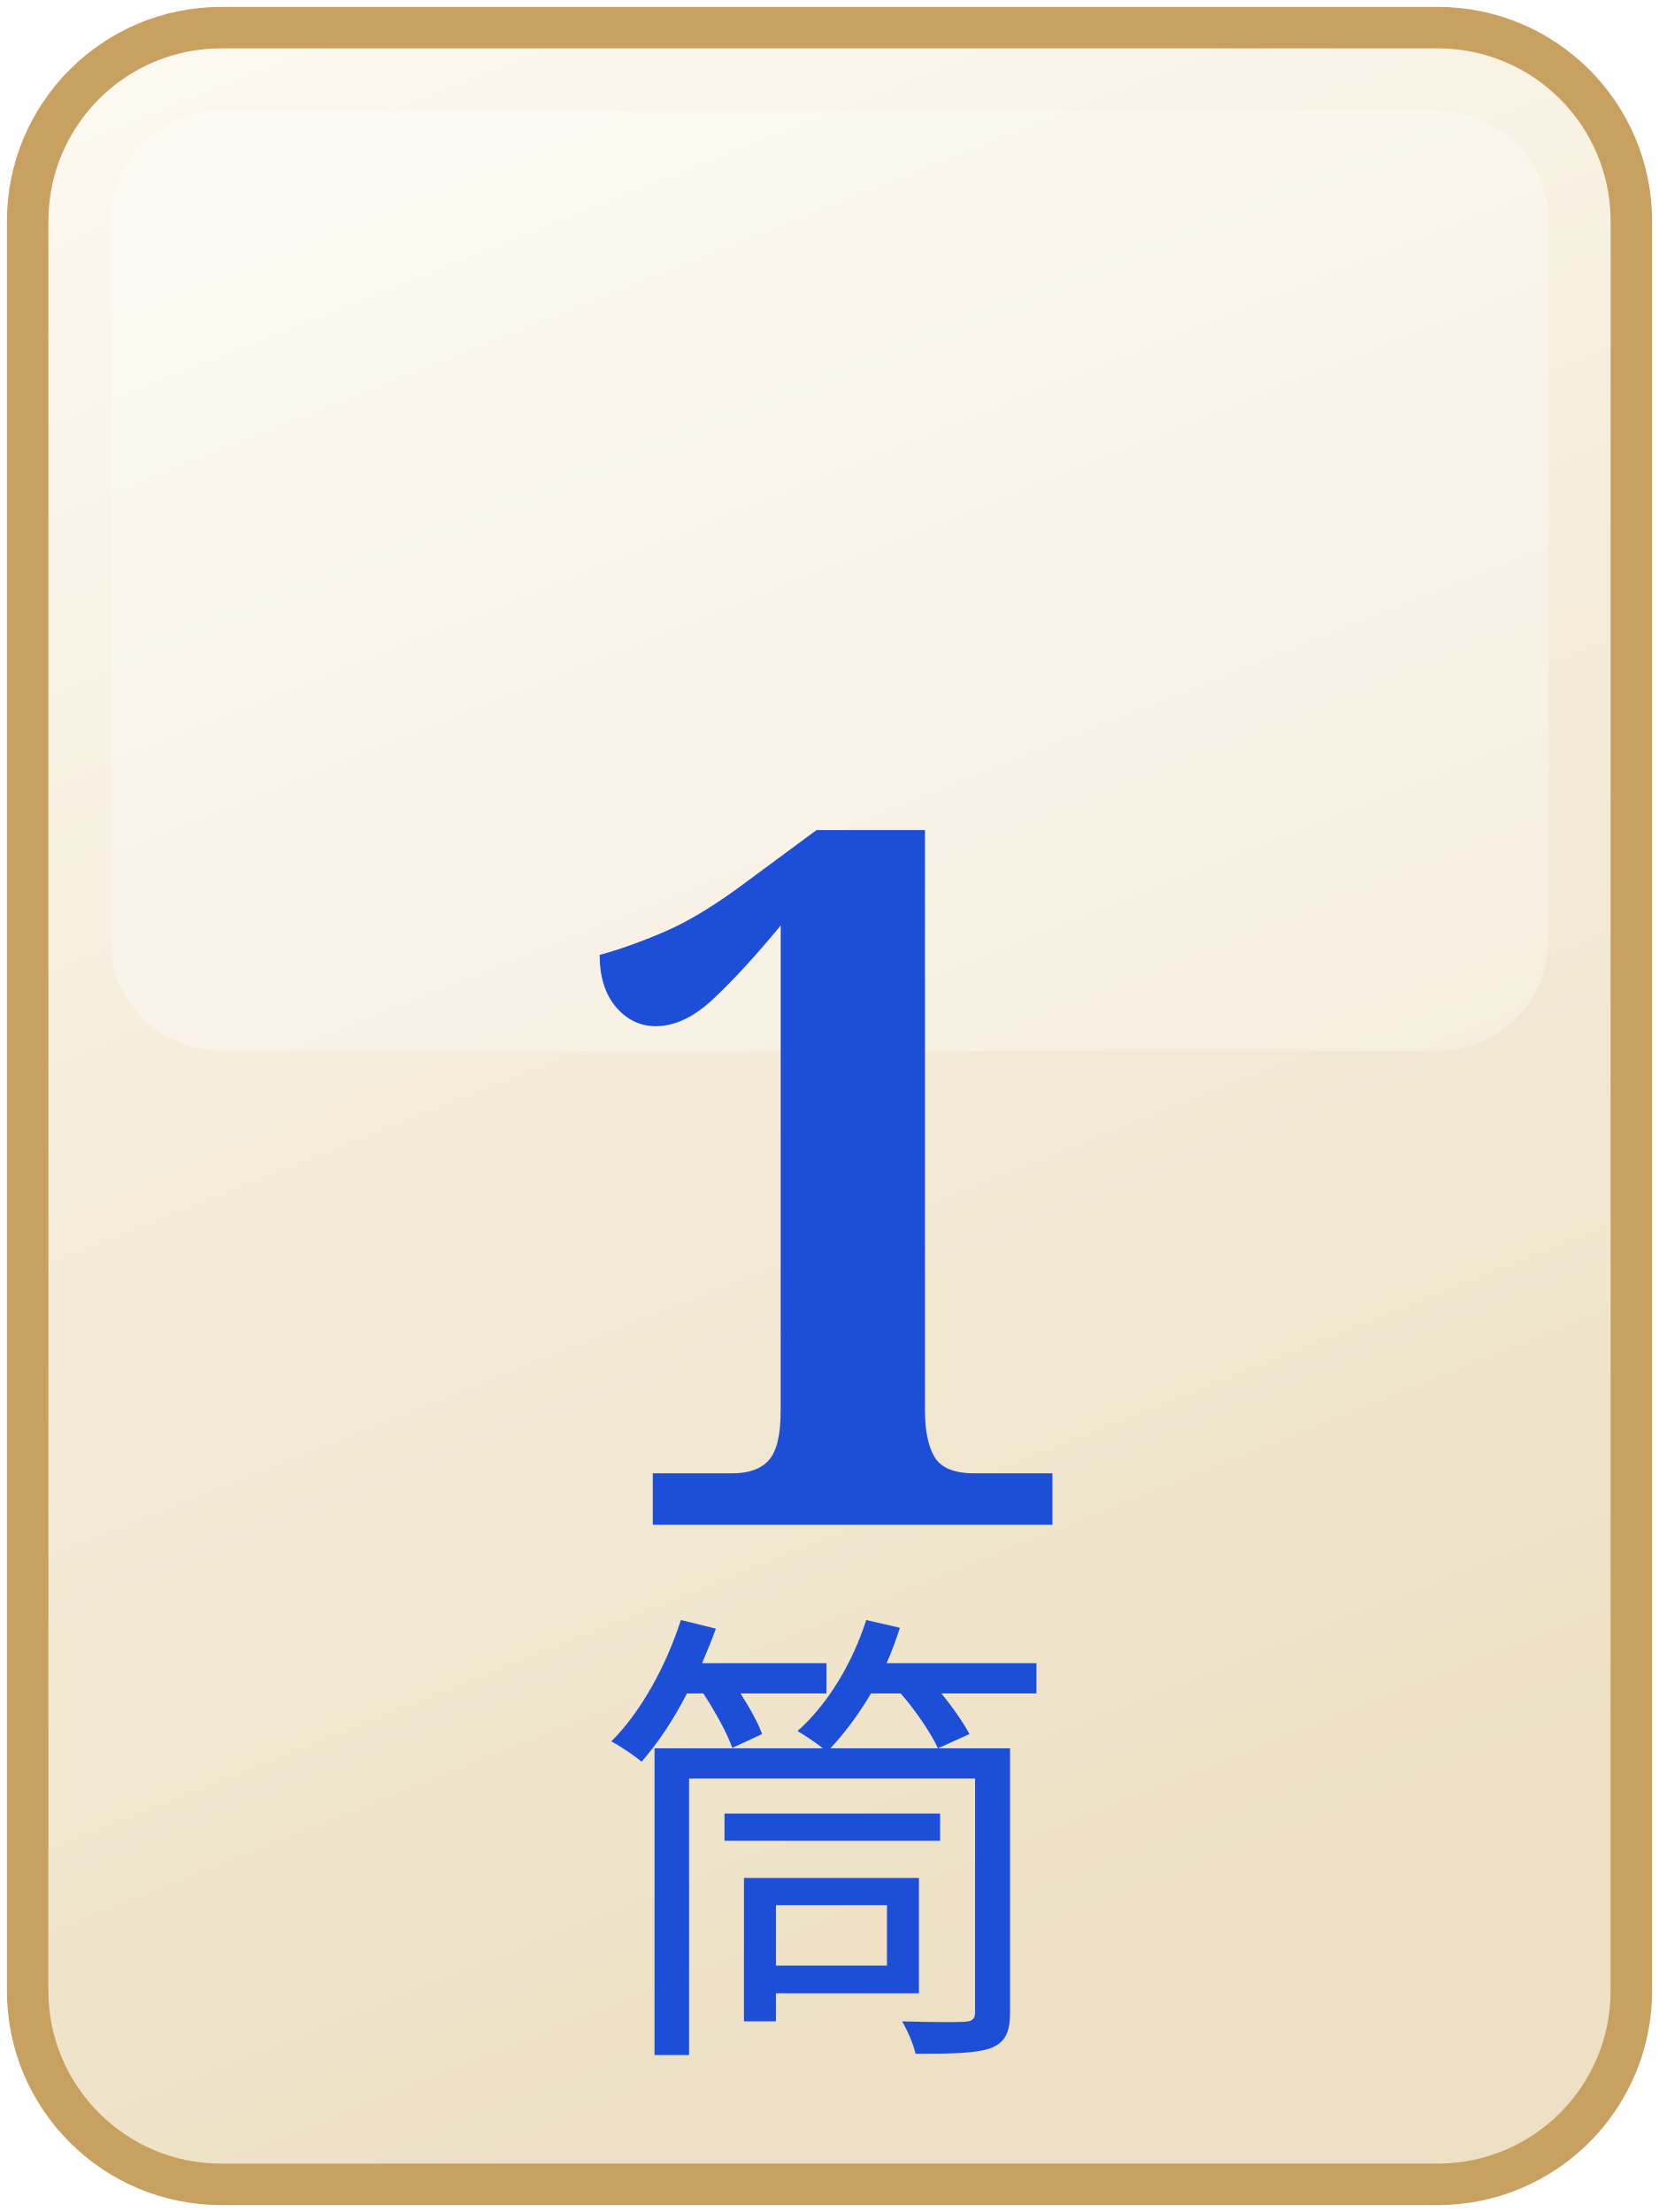
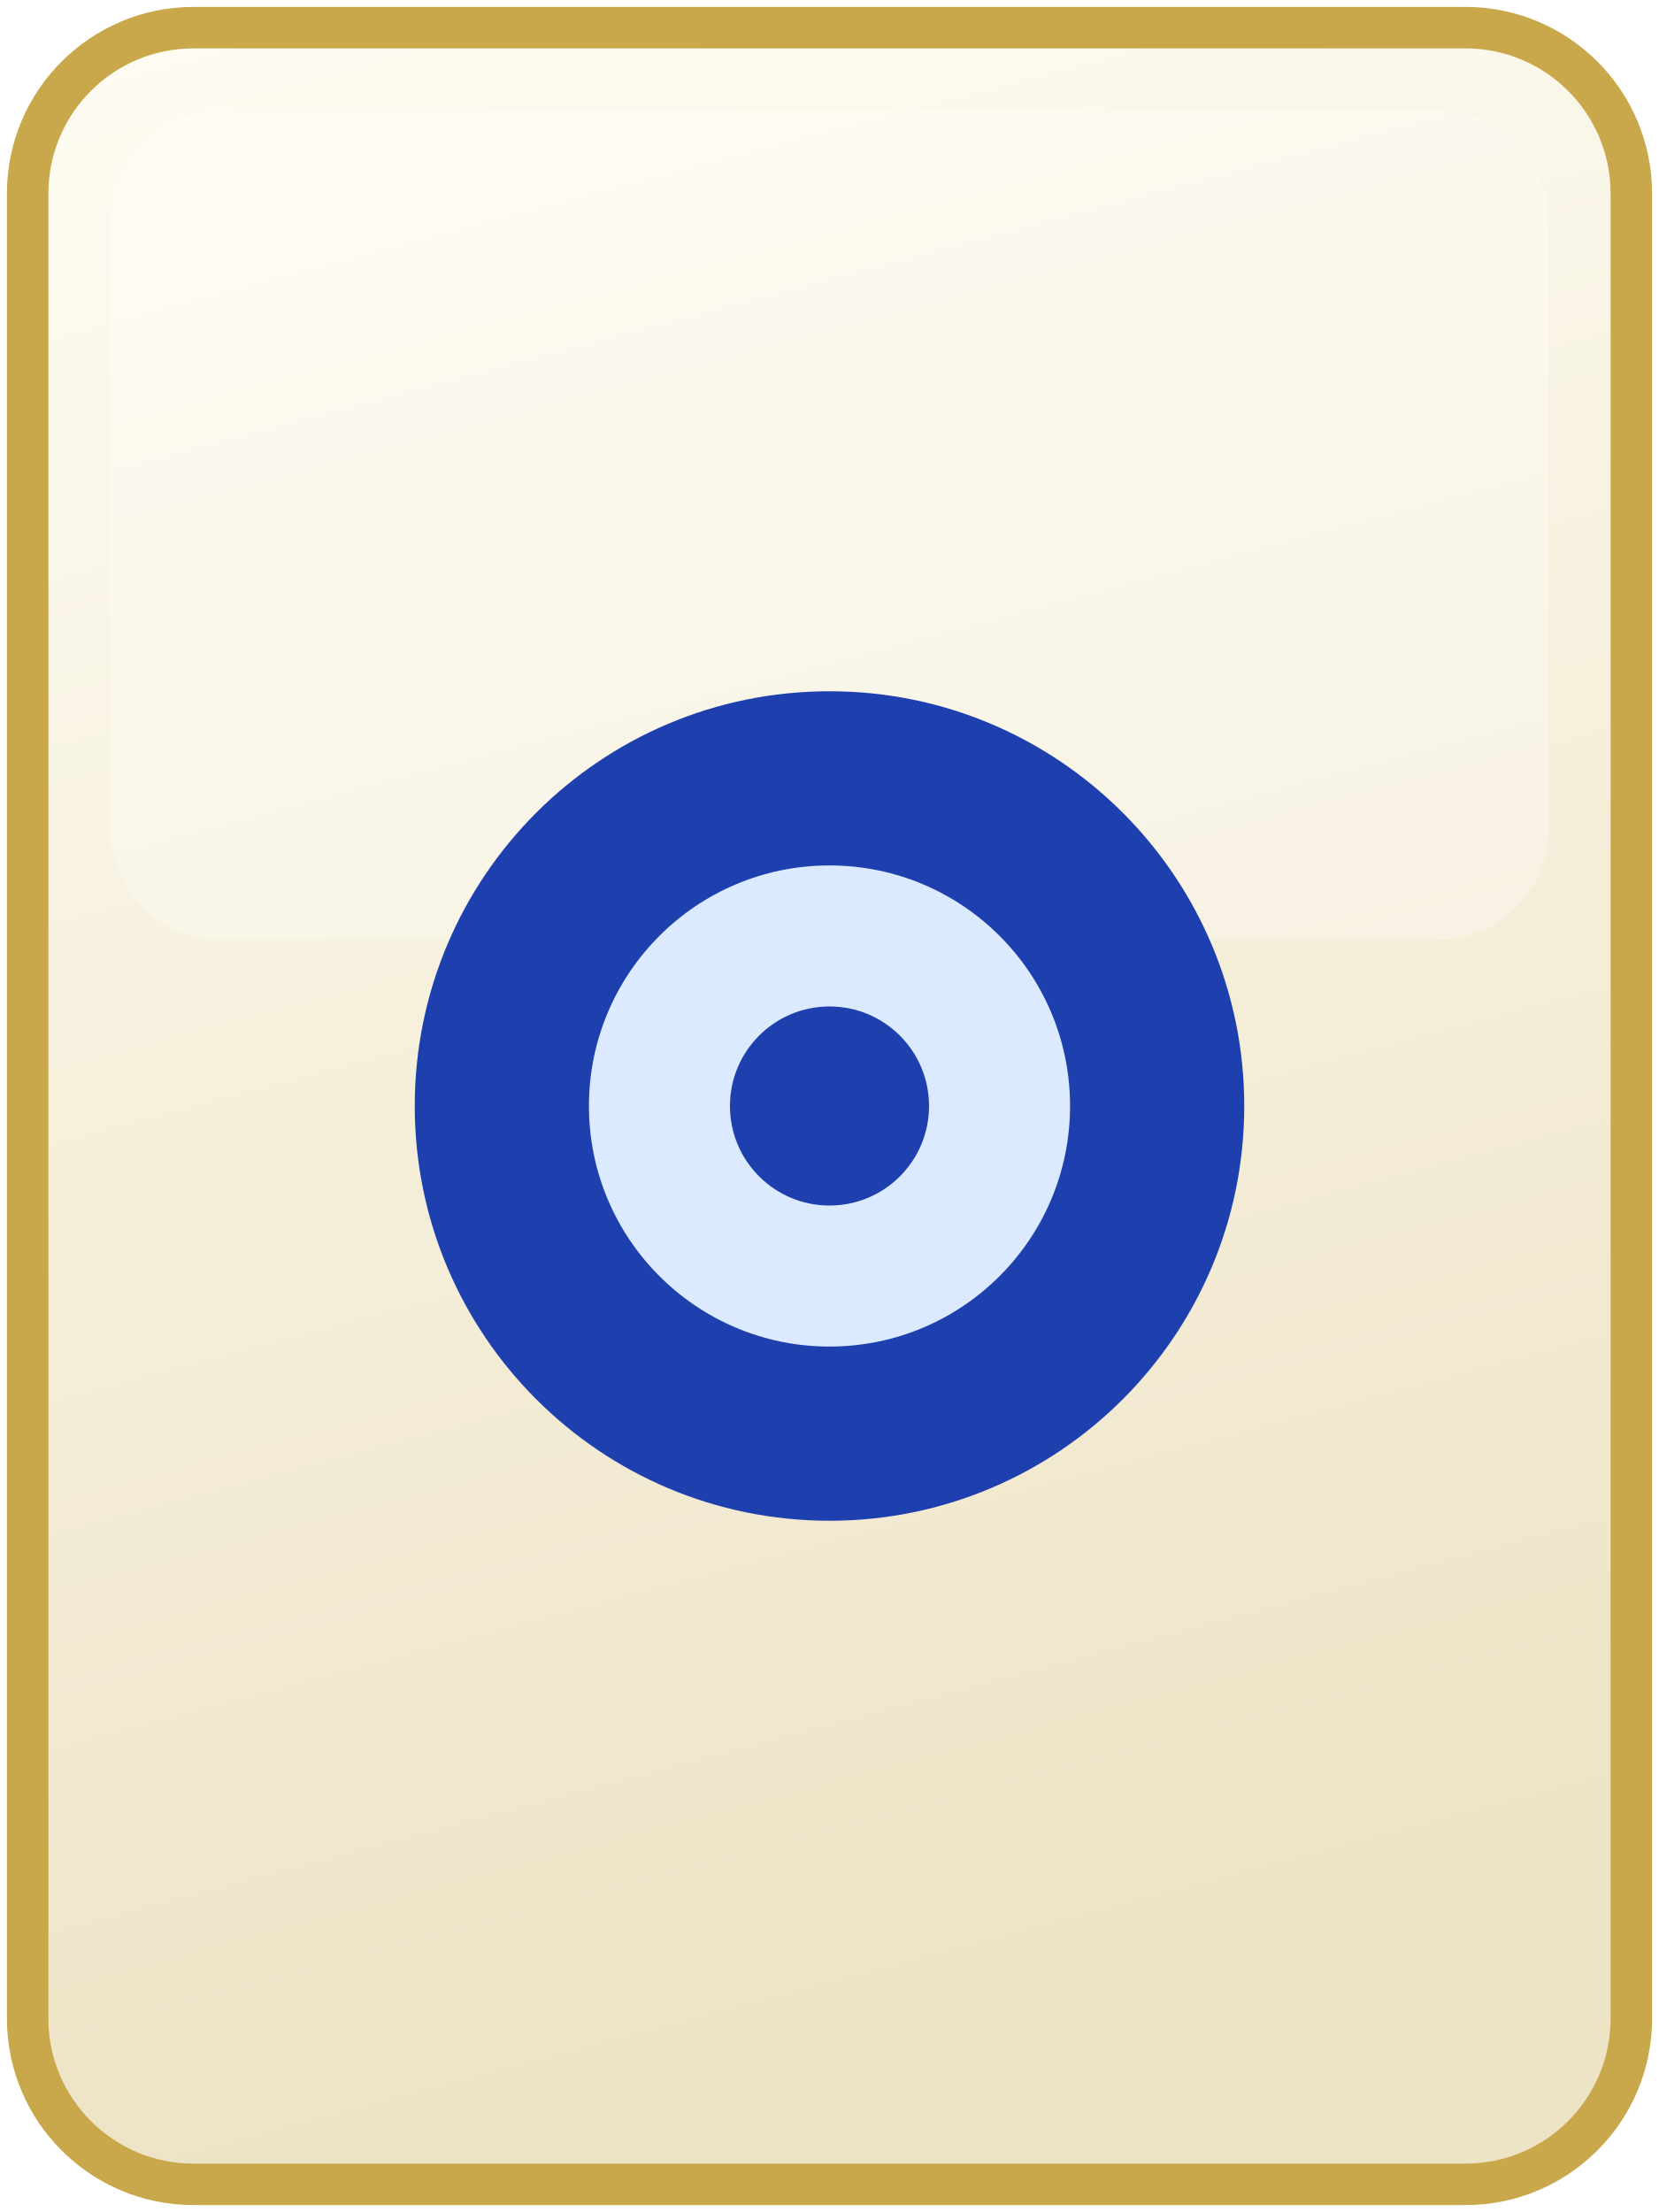
<svg xmlns="http://www.w3.org/2000/svg" viewBox="0 0 60 80">
  <defs>
-     <linearGradient id="bg" x1="0" y1="0" x2="0.3" y2="1">
-       <stop offset="0%" stop-color="#FDFAF2" />
-       <stop offset="100%" stop-color="#EDE0C4" />
+     <linearGradient id="bg" x1="0" y1="0" x2="0.2" y2="1">
+       <stop offset="0%" stop-color="#FEFCF3" />
+       <stop offset="100%" stop-color="#EDE3C5" />
    </linearGradient>
  </defs>
-   <rect x="1" y="1" width="58" height="78" rx="7" fill="url(#bg)" stroke="#C8A060" stroke-width="1.5" />
-   <rect x="4" y="4" width="52" height="34" rx="4" fill="rgba(255,255,255,0.30)" />
-   <text x="30" y="43" text-anchor="middle" dominant-baseline="middle" font-family="'Hiragino Mincho ProN','Yu Mincho',Georgia,serif" font-size="35" font-weight="bold" fill="#1D4ED8">1</text>
-   <text x="30" y="67" text-anchor="middle" dominant-baseline="middle" font-family="'Hiragino Mincho ProN','Yu Mincho',Georgia,serif" font-size="17" fill="#1D4ED8">筒</text>
+   <rect x="1" y="1" width="58" height="78" rx="6" fill="url(#bg)" stroke="#C9A84C" stroke-width="1.5" />
+   <rect x="4" y="4" width="52" height="30" rx="4" fill="rgba(255,255,255,0.26)" />
+   <circle cx="30" cy="40" r="15" fill="#1E40AF" />
+   <circle cx="30" cy="40" r="8.7" fill="#DBEAFE" />
+   <circle cx="30" cy="40" r="3.6" fill="#1E40AF" />
</svg>
